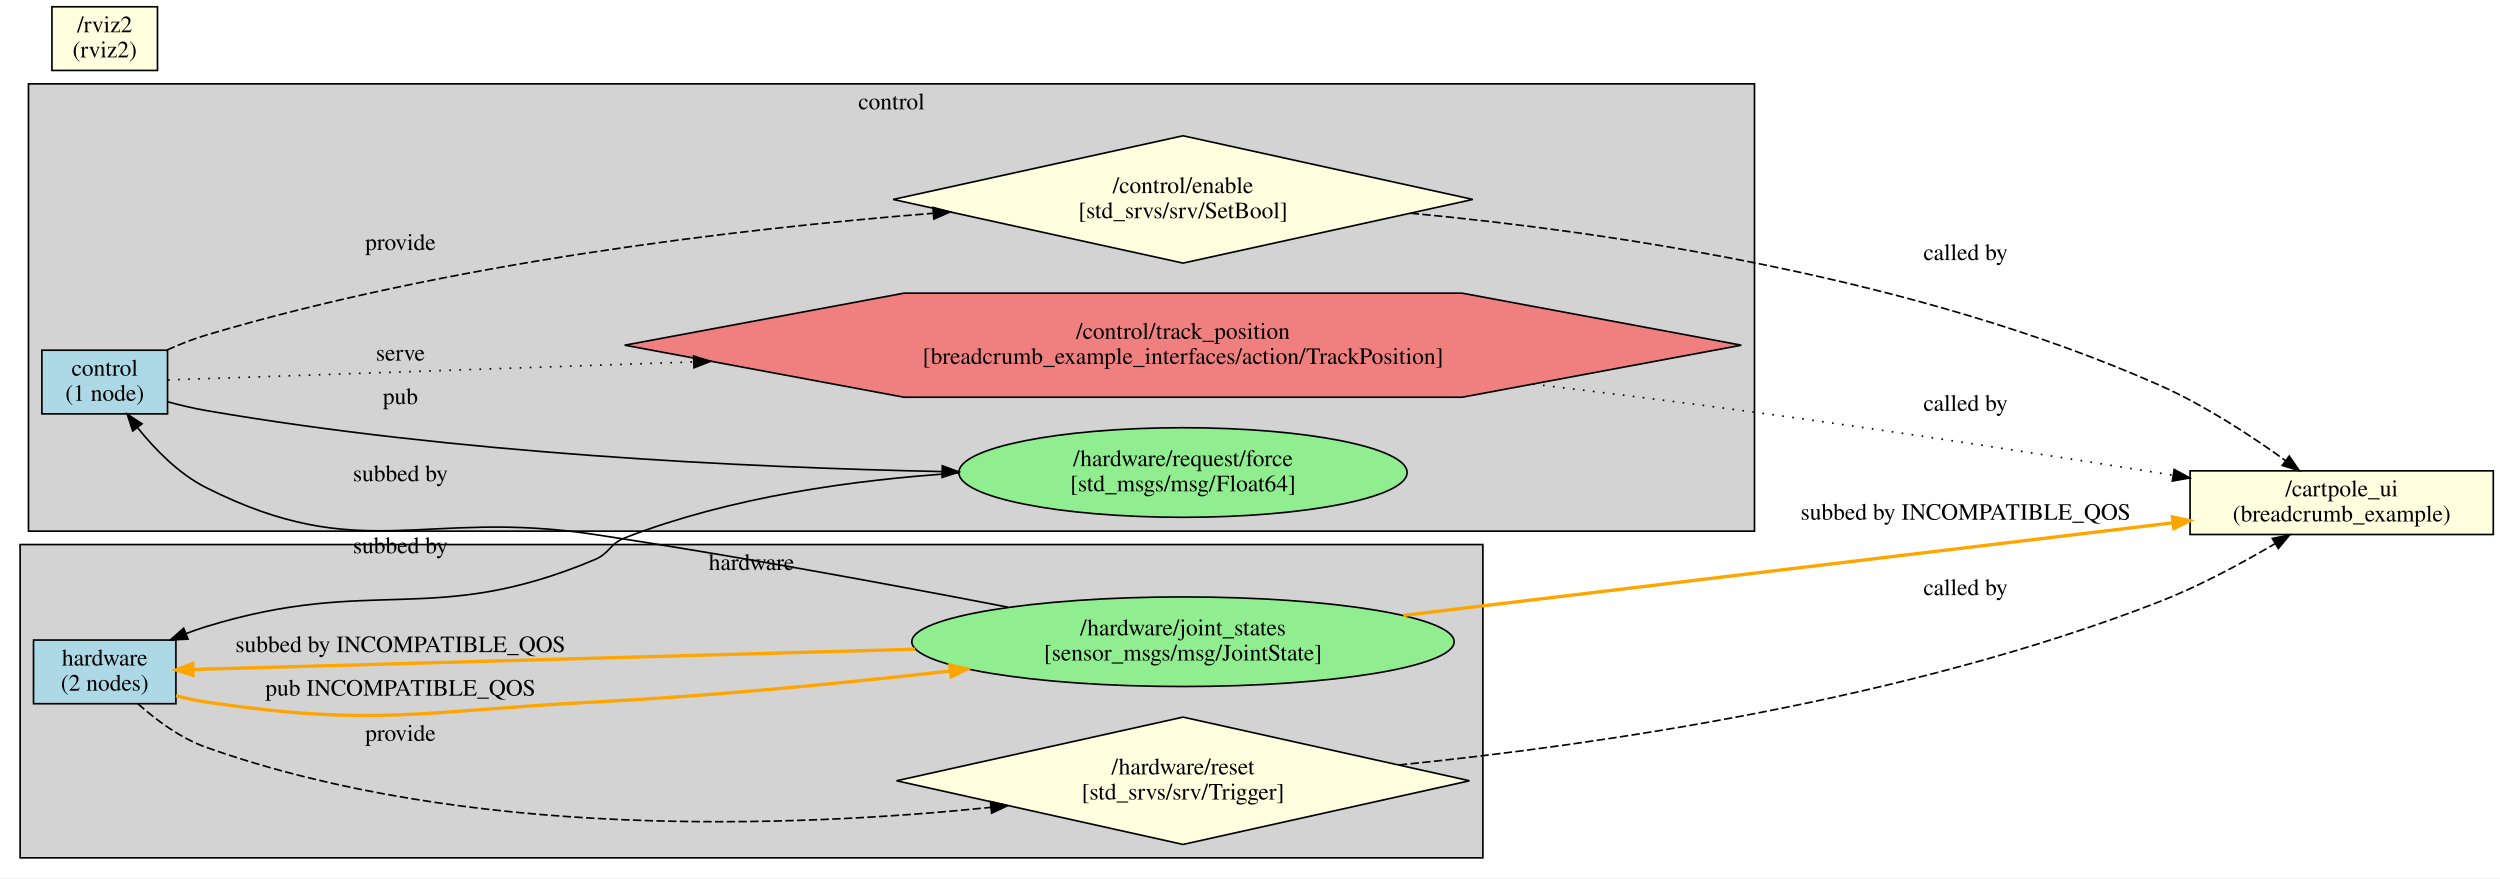
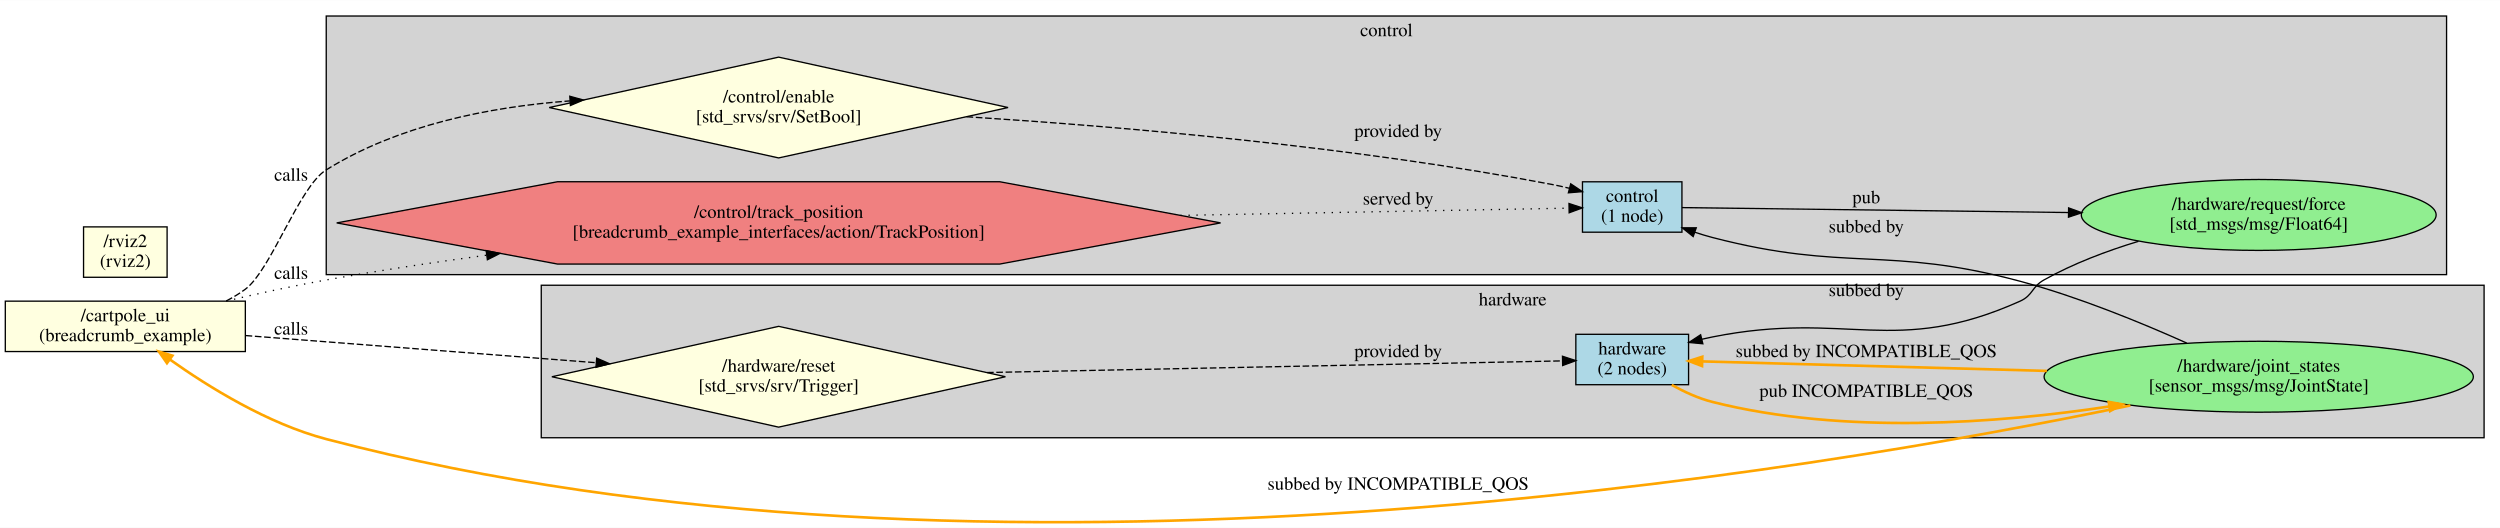
- <svg xmlns="http://www.w3.org/2000/svg" width="1492pt" height="524pt" viewBox="0.00 0.00 1492.26 524.00">
-   <g id="graph0" class="graph" transform="scale(1 1) rotate(0) translate(4 520)">
-     <polygon fill="white" stroke="transparent" points="-4,4 -4,-520 1488.26,-520 1488.26,4 -4,4" />
+ <svg xmlns="http://www.w3.org/2000/svg" width="1885pt" height="398pt" viewBox="0.00 0.00 1885.12 397.86">
+   <g id="graph0" class="graph" transform="scale(1 1) rotate(0) translate(4 393.86)">
+     <polygon fill="white" stroke="transparent" points="-4,4 -4,-393.86 1881.12,-393.86 1881.12,4 -4,4" />
    <g id="clust1" class="cluster">
-       <polygon fill="lightgrey" stroke="black" points="13,-203 13,-470 1043.26,-470 1043.26,-203 13,-203" />
-       <text text-anchor="middle" x="528.13" y="-454.8" font-family="Times,serif" font-size="14.00">control</text>
+       <polygon fill="lightgrey" stroke="black" points="242,-186.86 242,-381.86 1840.83,-381.86 1840.83,-186.86 242,-186.86" />
+       <text text-anchor="middle" x="1041.42" y="-366.66" font-family="Times,serif" font-size="14.00">control</text>
    </g>
    <g id="clust2" class="cluster">
-       <polygon fill="lightgrey" stroke="black" points="8,-8 8,-195 881.13,-195 881.13,-8 8,-8" />
-       <text text-anchor="middle" x="444.57" y="-179.8" font-family="Times,serif" font-size="14.00">hardware</text>
+       <polygon fill="lightgrey" stroke="black" points="404.13,-63.86 404.13,-178.86 1869.12,-178.86 1869.12,-63.86 404.13,-63.86" />
+       <text text-anchor="middle" x="1136.62" y="-163.66" font-family="Times,serif" font-size="14.00">hardware</text>
    </g>
    <g id="node1" class="node">
-       <polygon fill="lightblue" stroke="black" points="96,-311 21,-311 21,-273 96,-273 96,-311" />
-       <text text-anchor="middle" x="58.5" y="-295.8" font-family="Times,serif" font-size="14.00">control</text>
-       <text text-anchor="middle" x="58.5" y="-280.8" font-family="Times,serif" font-size="14.00">(1 node)</text>
+       <polygon fill="lightblue" stroke="black" points="1264.26,-256.86 1189.26,-256.86 1189.26,-218.86 1264.26,-218.86 1264.26,-256.86" />
+       <text text-anchor="middle" x="1226.76" y="-241.66" font-family="Times,serif" font-size="14.00">control</text>
+       <text text-anchor="middle" x="1226.76" y="-226.66" font-family="Times,serif" font-size="14.00">(1 node)</text>
    </g>
    <g id="node2" class="node">
-       <ellipse fill="lightgreen" stroke="black" cx="702.13" cy="-238" rx="133.79" ry="26.74" />
-       <text text-anchor="middle" x="702.13" y="-241.8" font-family="Times,serif" font-size="14.00">/hardware/request/force</text>
-       <text text-anchor="middle" x="702.13" y="-226.8" font-family="Times,serif" font-size="14.00">[std_msgs/msg/Float64]</text>
+       <ellipse fill="lightgreen" stroke="black" cx="1699.19" cy="-231.86" rx="133.79" ry="26.74" />
+       <text text-anchor="middle" x="1699.19" y="-235.66" font-family="Times,serif" font-size="14.00">/hardware/request/force</text>
+       <text text-anchor="middle" x="1699.19" y="-220.66" font-family="Times,serif" font-size="14.00">[std_msgs/msg/Float64]</text>
    </g>
    <g id="edge5" class="edge">
-       <path fill="none" stroke="black" d="M96.03,-280.23C103.56,-278.18 111.48,-276.3 119,-275 267.36,-249.4 439.73,-241.05 558.19,-238.56" />
-       <polygon fill="black" stroke="black" points="558.48,-242.05 568.4,-238.35 558.34,-235.05 558.48,-242.05" />
-       <text text-anchor="middle" x="235" y="-278.8" font-family="Times,serif" font-size="14.00">pub</text>
+       <path fill="none" stroke="black" d="M1264.28,-237.4C1326.12,-236.61 1454.59,-234.97 1555.77,-233.68" />
+       <polygon fill="black" stroke="black" points="1555.83,-237.18 1565.79,-233.55 1555.74,-230.18 1555.83,-237.18" />
+       <text text-anchor="middle" x="1403.26" y="-240.66" font-family="Times,serif" font-size="14.00">pub</text>
+     </g>
+     <g id="node5" class="node">
+       <polygon fill="lightblue" stroke="black" points="1269.26,-141.86 1184.26,-141.86 1184.26,-103.86 1269.26,-103.86 1269.26,-141.86" />
+       <text text-anchor="middle" x="1226.76" y="-126.66" font-family="Times,serif" font-size="14.00">hardware</text>
+       <text text-anchor="middle" x="1226.76" y="-111.66" font-family="Times,serif" font-size="14.00">(2 nodes)</text>
+     </g>
+     <g id="edge6" class="edge">
+       <path fill="none" stroke="black" d="M1608.52,-211.99C1584.52,-204.71 1559.17,-195.15 1537.26,-182.86 1527.93,-177.63 1529.03,-171.24 1519.26,-166.86 1424.53,-124.42 1389.06,-160.19 1287.26,-139.86 1284.64,-139.34 1281.96,-138.76 1279.26,-138.13" />
+       <polygon fill="black" stroke="black" points="1280.03,-134.72 1269.49,-135.71 1278.35,-141.51 1280.03,-134.72" />
+       <text text-anchor="middle" x="1403.26" y="-170.66" font-family="Times,serif" font-size="14.00">subbed by</text>
    </g>
    <g id="node3" class="node">
-       <polygon fill="lightyellow" stroke="black" points="702.13,-439 529.13,-401 702.13,-363 875.13,-401 702.13,-439" />
-       <text text-anchor="middle" x="702.13" y="-404.8" font-family="Times,serif" font-size="14.00">/control/enable</text>
-       <text text-anchor="middle" x="702.13" y="-389.8" font-family="Times,serif" font-size="14.00">[std_srvs/srv/SetBool]</text>
+       <polygon fill="lightyellow" stroke="black" points="583.13,-350.86 410.13,-312.86 583.13,-274.86 756.13,-312.86 583.13,-350.86" />
+       <text text-anchor="middle" x="583.13" y="-316.66" font-family="Times,serif" font-size="14.00">/control/enable</text>
+       <text text-anchor="middle" x="583.13" y="-301.66" font-family="Times,serif" font-size="14.00">[std_srvs/srv/SetBool]</text>
    </g>
    <g id="edge7" class="edge">
-       <path fill="none" stroke="black" stroke-dasharray="5,2" d="M95.64,-311.11C103.19,-314.51 111.23,-317.69 119,-320 262.86,-362.78 433.58,-383.14 552.8,-392.72" />
-       <polygon fill="black" stroke="black" points="552.85,-396.24 563.1,-393.53 553.4,-389.26 552.85,-396.24" />
-       <text text-anchor="middle" x="235" y="-370.8" font-family="Times,serif" font-size="14.00">provide</text>
+       <path fill="none" stroke="black" stroke-dasharray="5,2" d="M724.82,-305.92C843.35,-298.38 1017,-283.39 1166.26,-254.86 1170.48,-254.06 1174.82,-253.09 1179.16,-252.03" />
+       <polygon fill="black" stroke="black" points="1180.39,-255.33 1189.19,-249.42 1178.63,-248.55 1180.39,-255.33" />
+       <text text-anchor="middle" x="1050.26" y="-290.66" font-family="Times,serif" font-size="14.00">provided by</text>
    </g>
    <g id="node4" class="node">
-       <polygon fill="lightcoral" stroke="black" points="1035.39,-314 868.76,-345.05 535.5,-345.05 368.87,-314 535.5,-282.95 868.76,-282.95 1035.39,-314" />
-       <text text-anchor="middle" x="702.13" y="-317.8" font-family="Times,serif" font-size="14.00">/control/track_position</text>
-       <text text-anchor="middle" x="702.13" y="-302.8" font-family="Times,serif" font-size="14.00">[breadcrumb_example_interfaces/action/TrackPosition]</text>
+       <polygon fill="lightcoral" stroke="black" points="916.39,-225.86 749.76,-256.92 416.5,-256.92 249.87,-225.86 416.5,-194.81 749.76,-194.81 916.39,-225.86" />
+       <text text-anchor="middle" x="583.13" y="-229.66" font-family="Times,serif" font-size="14.00">/control/track_position</text>
+       <text text-anchor="middle" x="583.13" y="-214.66" font-family="Times,serif" font-size="14.00">[breadcrumb_example_interfaces/action/TrackPosition]</text>
    </g>
    <g id="edge11" class="edge">
-       <path fill="none" stroke="black" stroke-dasharray="1,5" d="M96.3,-293.26C157.81,-295.37 286.93,-299.8 410.13,-304.02" />
-       <polygon fill="black" stroke="black" points="410.01,-307.52 420.13,-304.37 410.25,-300.52 410.01,-307.52" />
-       <text text-anchor="middle" x="235" y="-304.8" font-family="Times,serif" font-size="14.00">serve</text>
+       <path fill="none" stroke="black" stroke-dasharray="1,5" d="M886.16,-231.51C999.54,-233.63 1116.06,-235.81 1178.81,-236.99" />
+       <polygon fill="black" stroke="black" points="1179.09,-240.49 1189.15,-237.18 1179.22,-233.49 1179.09,-240.49" />
+       <text text-anchor="middle" x="1050.26" y="-239.66" font-family="Times,serif" font-size="14.00">served by</text>
    </g>
-     <g id="node5" class="node">
-       <polygon fill="lightblue" stroke="black" points="101,-138 16,-138 16,-100 101,-100 101,-138" />
-       <text text-anchor="middle" x="58.5" y="-122.8" font-family="Times,serif" font-size="14.00">hardware</text>
-       <text text-anchor="middle" x="58.5" y="-107.8" font-family="Times,serif" font-size="14.00">(2 nodes)</text>
+     <g id="node6" class="node">
+       <ellipse fill="lightgreen" stroke="black" cx="1699.19" cy="-109.86" rx="161.85" ry="26.74" />
+       <text text-anchor="middle" x="1699.19" y="-113.66" font-family="Times,serif" font-size="14.00">/hardware/joint_states</text>
+       <text text-anchor="middle" x="1699.19" y="-98.66" font-family="Times,serif" font-size="14.00">[sensor_msgs/msg/JointState]</text>
    </g>
-     <g id="edge6" class="edge">
-       <path fill="none" stroke="black" d="M568.49,-237.71C506.16,-233.77 431.9,-223.48 369,-199 359.8,-195.42 360.1,-189.83 351,-186 254.55,-145.44 219.01,-176.76 119,-146 115.04,-144.78 110.99,-143.36 106.97,-141.82" />
-       <polygon fill="black" stroke="black" points="108.25,-138.56 97.67,-138.04 105.62,-145.05 108.25,-138.56" />
-       <text text-anchor="middle" x="235" y="-189.8" font-family="Times,serif" font-size="14.00">subbed by</text>
+     <g id="edge1" class="edge">
+       <path fill="none" stroke="orange" stroke-width="2" d="M1256.54,-103.71C1265.94,-98.48 1276.68,-93.53 1287.26,-90.86 1386.25,-65.93 1502.81,-74.77 1586.46,-87.43" />
+       <polygon fill="orange" stroke="orange" stroke-width="2" points="1586.07,-90.91 1596.49,-88.99 1587.15,-84 1586.07,-90.91" />
+       <text text-anchor="middle" x="1403.26" y="-94.66" font-family="Times,serif" font-size="14.00">pub INCOMPATIBLE_QOS</text>
+     </g>
+     <g id="edge3" class="edge">
+       <path fill="none" stroke="black" d="M1644.93,-135.24C1609.94,-150.92 1562.76,-170.2 1519.26,-181.86 1418.66,-208.83 1388.04,-188.59 1287.26,-214.86 1282.92,-215.99 1278.47,-217.34 1274.05,-218.81" />
+       <polygon fill="black" stroke="black" points="1272.74,-215.56 1264.47,-222.18 1275.06,-222.16 1272.74,-215.56" />
+       <text text-anchor="middle" x="1403.26" y="-218.66" font-family="Times,serif" font-size="14.00">subbed by</text>
+     </g>
+     <g id="edge4" class="edge">
+       <path fill="none" stroke="orange" stroke-width="2" d="M1539.43,-114.25C1449.19,-116.74 1342.11,-119.7 1279.85,-121.42" />
+       <polygon fill="orange" stroke="orange" stroke-width="2" points="1279.41,-117.94 1269.51,-121.71 1279.6,-124.93 1279.41,-117.94" />
+       <text text-anchor="middle" x="1403.26" y="-124.66" font-family="Times,serif" font-size="14.00">subbed by INCOMPATIBLE_QOS</text>
    </g>
    <g id="node8" class="node">
-       <polygon fill="lightyellow" stroke="black" points="1484.26,-239 1303.26,-239 1303.26,-201 1484.26,-201 1484.26,-239" />
-       <text text-anchor="middle" x="1393.76" y="-223.8" font-family="Times,serif" font-size="14.00">/cartpole_ui</text>
-       <text text-anchor="middle" x="1393.76" y="-208.8" font-family="Times,serif" font-size="14.00">(breadcrumb_example)</text>
+       <polygon fill="lightyellow" stroke="black" points="181,-166.86 0,-166.86 0,-128.86 181,-128.86 181,-166.86" />
+       <text text-anchor="middle" x="90.5" y="-151.66" font-family="Times,serif" font-size="14.00">/cartpole_ui</text>
+       <text text-anchor="middle" x="90.5" y="-136.66" font-family="Times,serif" font-size="14.00">(breadcrumb_example)</text>
+     </g>
+     <g id="edge2" class="edge">
+       <path fill="none" stroke="orange" stroke-width="2" d="M1602.39,-88.23C1366.35,-38.89 739.82,68 242,-62.86 197.89,-74.46 153.1,-102.25 124,-122.92" />
+       <polygon fill="orange" stroke="orange" stroke-width="2" points="121.9,-120.11 115.85,-128.81 126,-125.78 121.9,-120.11" />
+       <text text-anchor="middle" x="1050.26" y="-24.66" font-family="Times,serif" font-size="14.00">subbed by INCOMPATIBLE_QOS</text>
+     </g>
+     <g id="node7" class="node">
+       <polygon fill="lightyellow" stroke="black" points="583.13,-147.86 412.13,-109.86 583.13,-71.86 754.13,-109.86 583.13,-147.86" />
+       <text text-anchor="middle" x="583.13" y="-113.66" font-family="Times,serif" font-size="14.00">/hardware/reset</text>
+       <text text-anchor="middle" x="583.13" y="-98.66" font-family="Times,serif" font-size="14.00">[std_srvs/srv/Trigger]</text>
+     </g>
+     <g id="edge9" class="edge">
+       <path fill="none" stroke="black" stroke-dasharray="5,2" d="M740.27,-113.03C881.5,-115.89 1081.14,-119.93 1174.23,-121.82" />
+       <polygon fill="black" stroke="black" points="1174.18,-125.32 1184.25,-122.02 1174.32,-118.32 1174.18,-125.32" />
+       <text text-anchor="middle" x="1050.26" y="-124.66" font-family="Times,serif" font-size="14.00">provided by</text>
    </g>
    <g id="edge8" class="edge">
-       <path fill="none" stroke="black" stroke-dasharray="5,2" d="M838.06,-392.77C959.5,-381.36 1140.57,-354.25 1285.26,-290 1312.1,-278.08 1339.8,-259.88 1360.36,-245.02" />
-       <polygon fill="black" stroke="black" points="1362.45,-247.83 1368.44,-239.09 1358.3,-242.19 1362.45,-247.83" />
-       <text text-anchor="middle" x="1169.26" y="-364.8" font-family="Times,serif" font-size="14.00">called by</text>
+       <path fill="none" stroke="black" stroke-dasharray="5,2" d="M166.66,-167.06C171.72,-169.64 176.56,-172.56 181,-175.86 200.39,-190.28 221.48,-253.11 242,-265.86 296.19,-299.55 364.53,-313.29 425.71,-317.86" />
+       <polygon fill="black" stroke="black" points="425.65,-321.37 435.86,-318.54 426.11,-314.38 425.65,-321.37" />
+       <text text-anchor="middle" x="215.5" y="-257.66" font-family="Times,serif" font-size="14.00">calls</text>
    </g>
    <g id="edge12" class="edge">
-       <path fill="none" stroke="black" stroke-dasharray="1,5" d="M911.04,-290.76C954.75,-285.54 1000.55,-279.81 1043.26,-274 1127.63,-262.53 1223.15,-247.64 1292.99,-236.4" />
-       <polygon fill="black" stroke="black" points="1293.79,-239.82 1303.1,-234.77 1292.67,-232.9 1293.79,-239.82" />
-       <text text-anchor="middle" x="1169.26" y="-274.8" font-family="Times,serif" font-size="14.00">called by</text>
-     </g>
-     <g id="node6" class="node">
-       <ellipse fill="lightgreen" stroke="black" cx="702.13" cy="-137" rx="161.85" ry="26.74" />
-       <text text-anchor="middle" x="702.13" y="-140.8" font-family="Times,serif" font-size="14.00">/hardware/joint_states</text>
-       <text text-anchor="middle" x="702.13" y="-125.8" font-family="Times,serif" font-size="14.00">[sensor_msgs/msg/JointState]</text>
-     </g>
-     <g id="edge1" class="edge">
-       <path fill="none" stroke="orange" stroke-width="2" d="M101.08,-104.74C107.03,-103.2 113.13,-101.87 119,-101 221,-85.91 248.02,-95.72 351,-101 421.09,-104.59 498.77,-112.21 563.11,-119.51" />
-       <polygon fill="orange" stroke="orange" stroke-width="2" points="562.99,-123.02 573.32,-120.68 563.79,-116.07 562.99,-123.02" />
-       <text text-anchor="middle" x="235" y="-104.8" font-family="Times,serif" font-size="14.00">pub INCOMPATIBLE_QOS</text>
-     </g>
-     <g id="node7" class="node">
-       <polygon fill="lightyellow" stroke="black" points="702.13,-92 531.13,-54 702.13,-16 873.13,-54 702.13,-92" />
-       <text text-anchor="middle" x="702.13" y="-57.8" font-family="Times,serif" font-size="14.00">/hardware/reset</text>
-       <text text-anchor="middle" x="702.13" y="-42.8" font-family="Times,serif" font-size="14.00">[std_srvs/srv/Trigger]</text>
-     </g>
-     <g id="edge9" class="edge">
-       <path fill="none" stroke="black" stroke-dasharray="5,2" d="M78.31,-99.96C89.2,-90.27 103.74,-79.41 119,-74 274.15,-18.95 467.39,-25.83 587.53,-38.13" />
-       <polygon fill="black" stroke="black" points="587.17,-41.62 597.49,-39.18 587.91,-34.65 587.17,-41.62" />
-       <text text-anchor="middle" x="235" y="-77.8" font-family="Times,serif" font-size="14.00">provide</text>
-     </g>
-     <g id="edge3" class="edge">
-       <path fill="none" stroke="black" d="M597.61,-157.63C528.06,-171.07 434.24,-188.38 351,-201 248.31,-216.57 211.74,-182.24 119,-229 102.8,-237.17 88.66,-251.62 78.23,-264.62" />
-       <polygon fill="black" stroke="black" points="75.22,-262.8 71.93,-272.88 80.78,-267.05 75.22,-262.8" />
-       <text text-anchor="middle" x="235" y="-232.8" font-family="Times,serif" font-size="14.00">subbed by</text>
-     </g>
-     <g id="edge4" class="edge">
-       <path fill="none" stroke="orange" stroke-width="2" d="M542.2,-132.54C401.3,-128.59 203.94,-123.05 111.34,-120.45" />
-       <polygon fill="orange" stroke="orange" stroke-width="2" points="111.2,-116.95 101.1,-120.17 111,-123.95 111.2,-116.95" />
-       <text text-anchor="middle" x="235" y="-130.8" font-family="Times,serif" font-size="14.00">subbed by INCOMPATIBLE_QOS</text>
-     </g>
-     <g id="edge2" class="edge">
-       <path fill="none" stroke="orange" stroke-width="2" d="M833.66,-152.71C967.25,-168.79 1171.96,-193.43 1293.09,-208" />
-       <polygon fill="orange" stroke="orange" stroke-width="2" points="1292.75,-211.49 1303.1,-209.21 1293.59,-204.54 1292.75,-211.49" />
-       <text text-anchor="middle" x="1169.26" y="-209.8" font-family="Times,serif" font-size="14.00">subbed by INCOMPATIBLE_QOS</text>
+       <path fill="none" stroke="black" stroke-dasharray="1,5" d="M166.59,-166.93C190.58,-172.58 217.31,-178.44 242,-182.86 280.97,-189.84 322.65,-196.09 363.01,-201.53" />
+       <polygon fill="black" stroke="black" points="362.58,-205 372.96,-202.86 363.51,-198.07 362.58,-205" />
+       <text text-anchor="middle" x="215.5" y="-183.66" font-family="Times,serif" font-size="14.00">calls</text>
    </g>
    <g id="edge10" class="edge">
-       <path fill="none" stroke="black" stroke-dasharray="5,2" d="M831,-63.43C951.56,-75.56 1135.59,-102.52 1285.26,-161 1308.99,-170.27 1334.03,-183.77 1353.96,-195.51" />
-       <polygon fill="black" stroke="black" points="1352.36,-198.63 1362.74,-200.77 1355.95,-192.63 1352.36,-198.63" />
-       <text text-anchor="middle" x="1169.26" y="-164.8" font-family="Times,serif" font-size="14.00">called by</text>
+       <path fill="none" stroke="black" stroke-dasharray="5,2" d="M181.2,-140.92C255.07,-135.2 361,-126.99 445.43,-120.45" />
+       <polygon fill="black" stroke="black" points="445.92,-123.92 455.62,-119.66 445.37,-116.95 445.92,-123.92" />
+       <text text-anchor="middle" x="215.5" y="-141.66" font-family="Times,serif" font-size="14.00">calls</text>
    </g>
    <g id="node9" class="node">
-       <polygon fill="lightyellow" stroke="black" points="90,-516 27,-516 27,-478 90,-478 90,-516" />
-       <text text-anchor="middle" x="58.5" y="-500.8" font-family="Times,serif" font-size="14.00">/rviz2</text>
-       <text text-anchor="middle" x="58.5" y="-485.8" font-family="Times,serif" font-size="14.00">(rviz2)</text>
+       <polygon fill="lightyellow" stroke="black" points="122,-222.86 59,-222.86 59,-184.86 122,-184.86 122,-222.86" />
+       <text text-anchor="middle" x="90.5" y="-207.66" font-family="Times,serif" font-size="14.00">/rviz2</text>
+       <text text-anchor="middle" x="90.5" y="-192.66" font-family="Times,serif" font-size="14.00">(rviz2)</text>
    </g>
  </g>
</svg>
